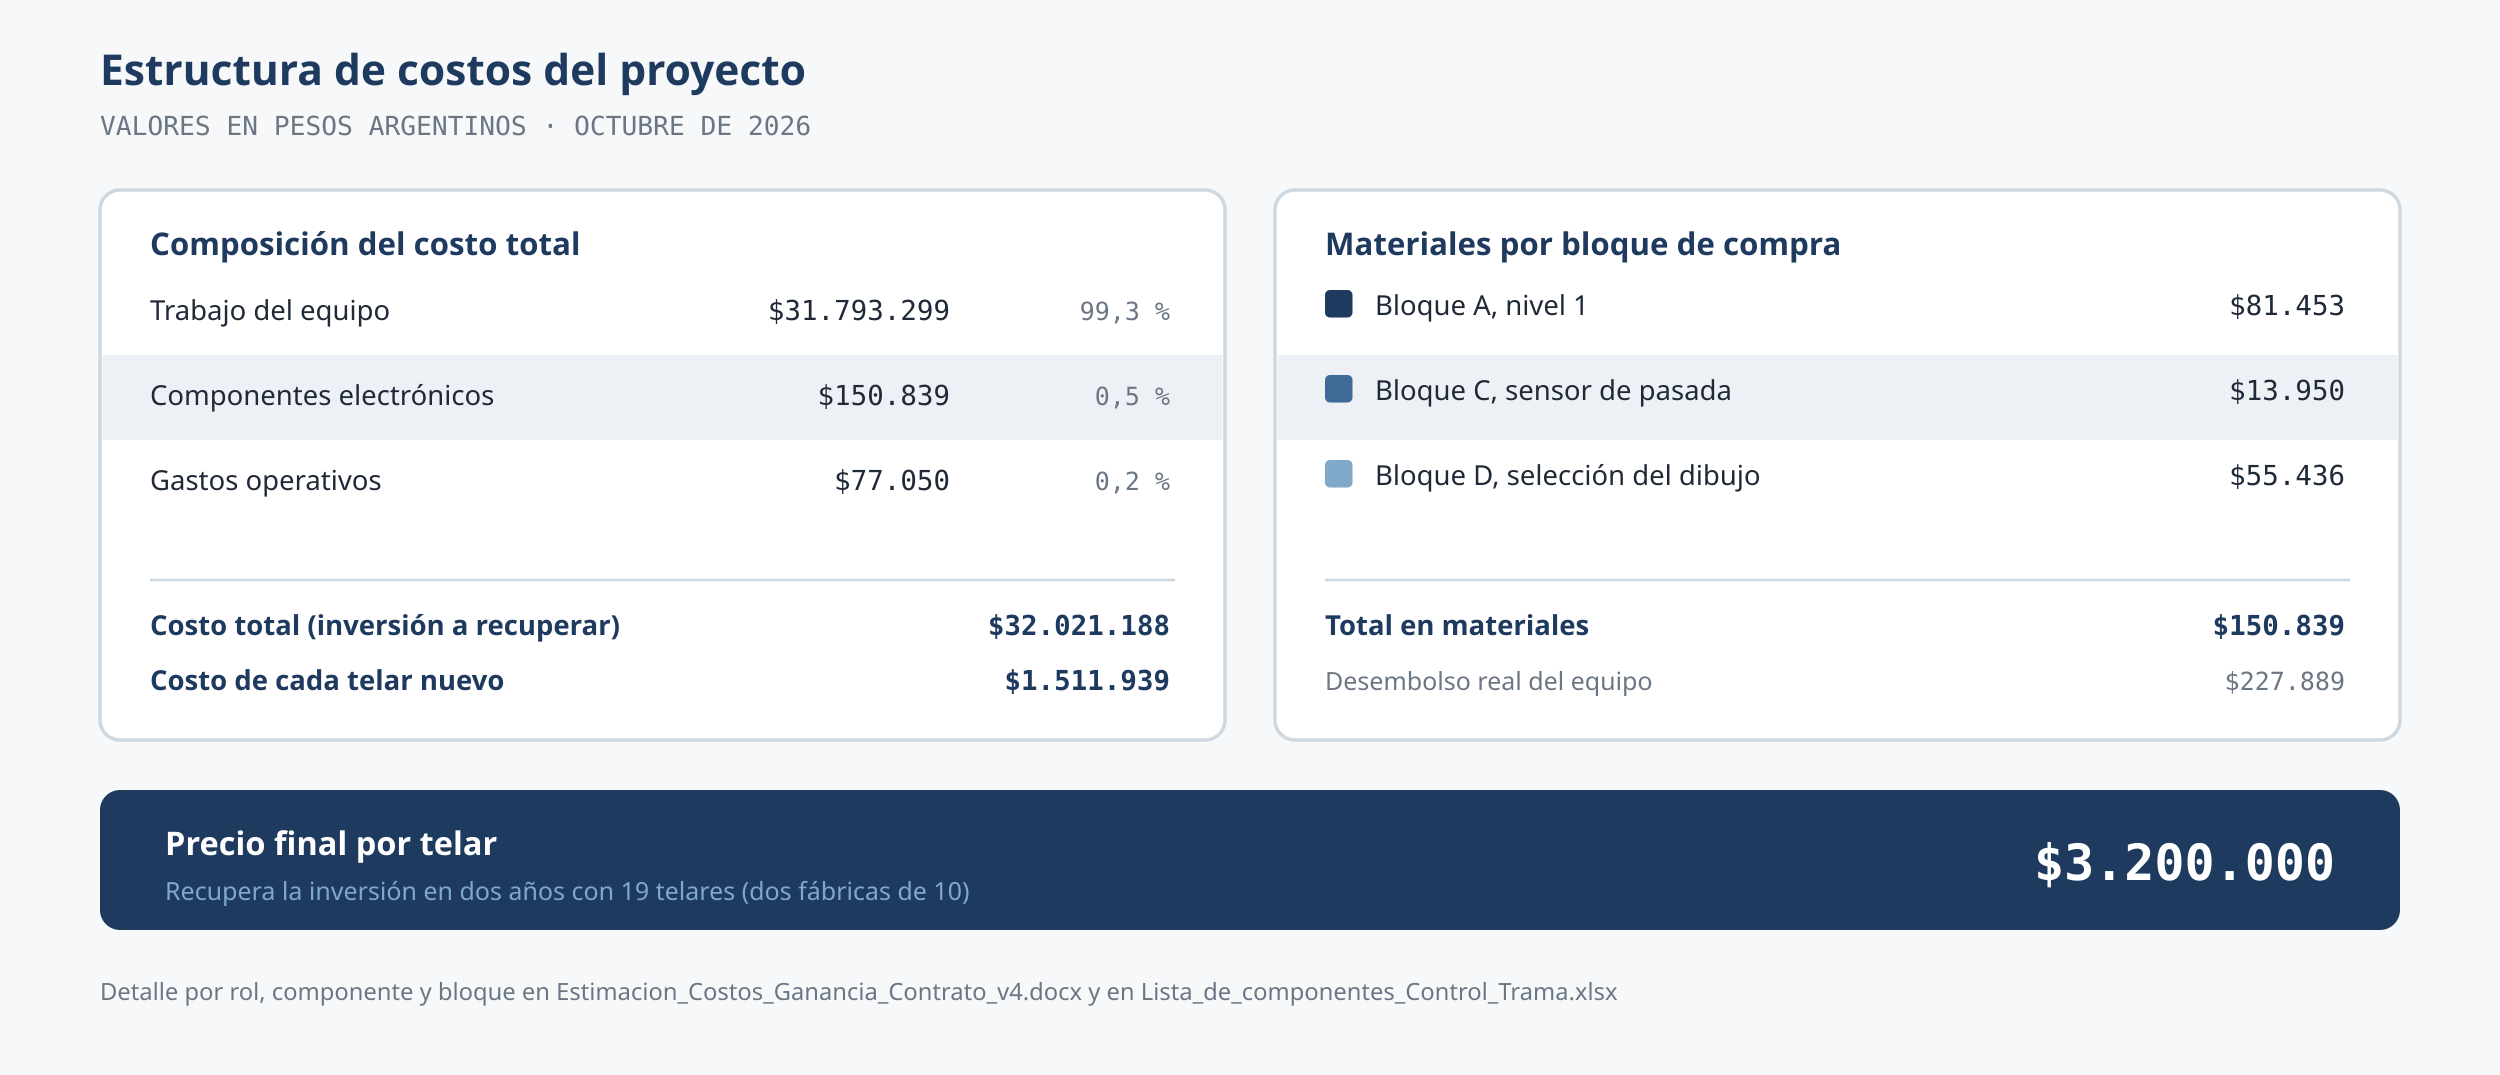
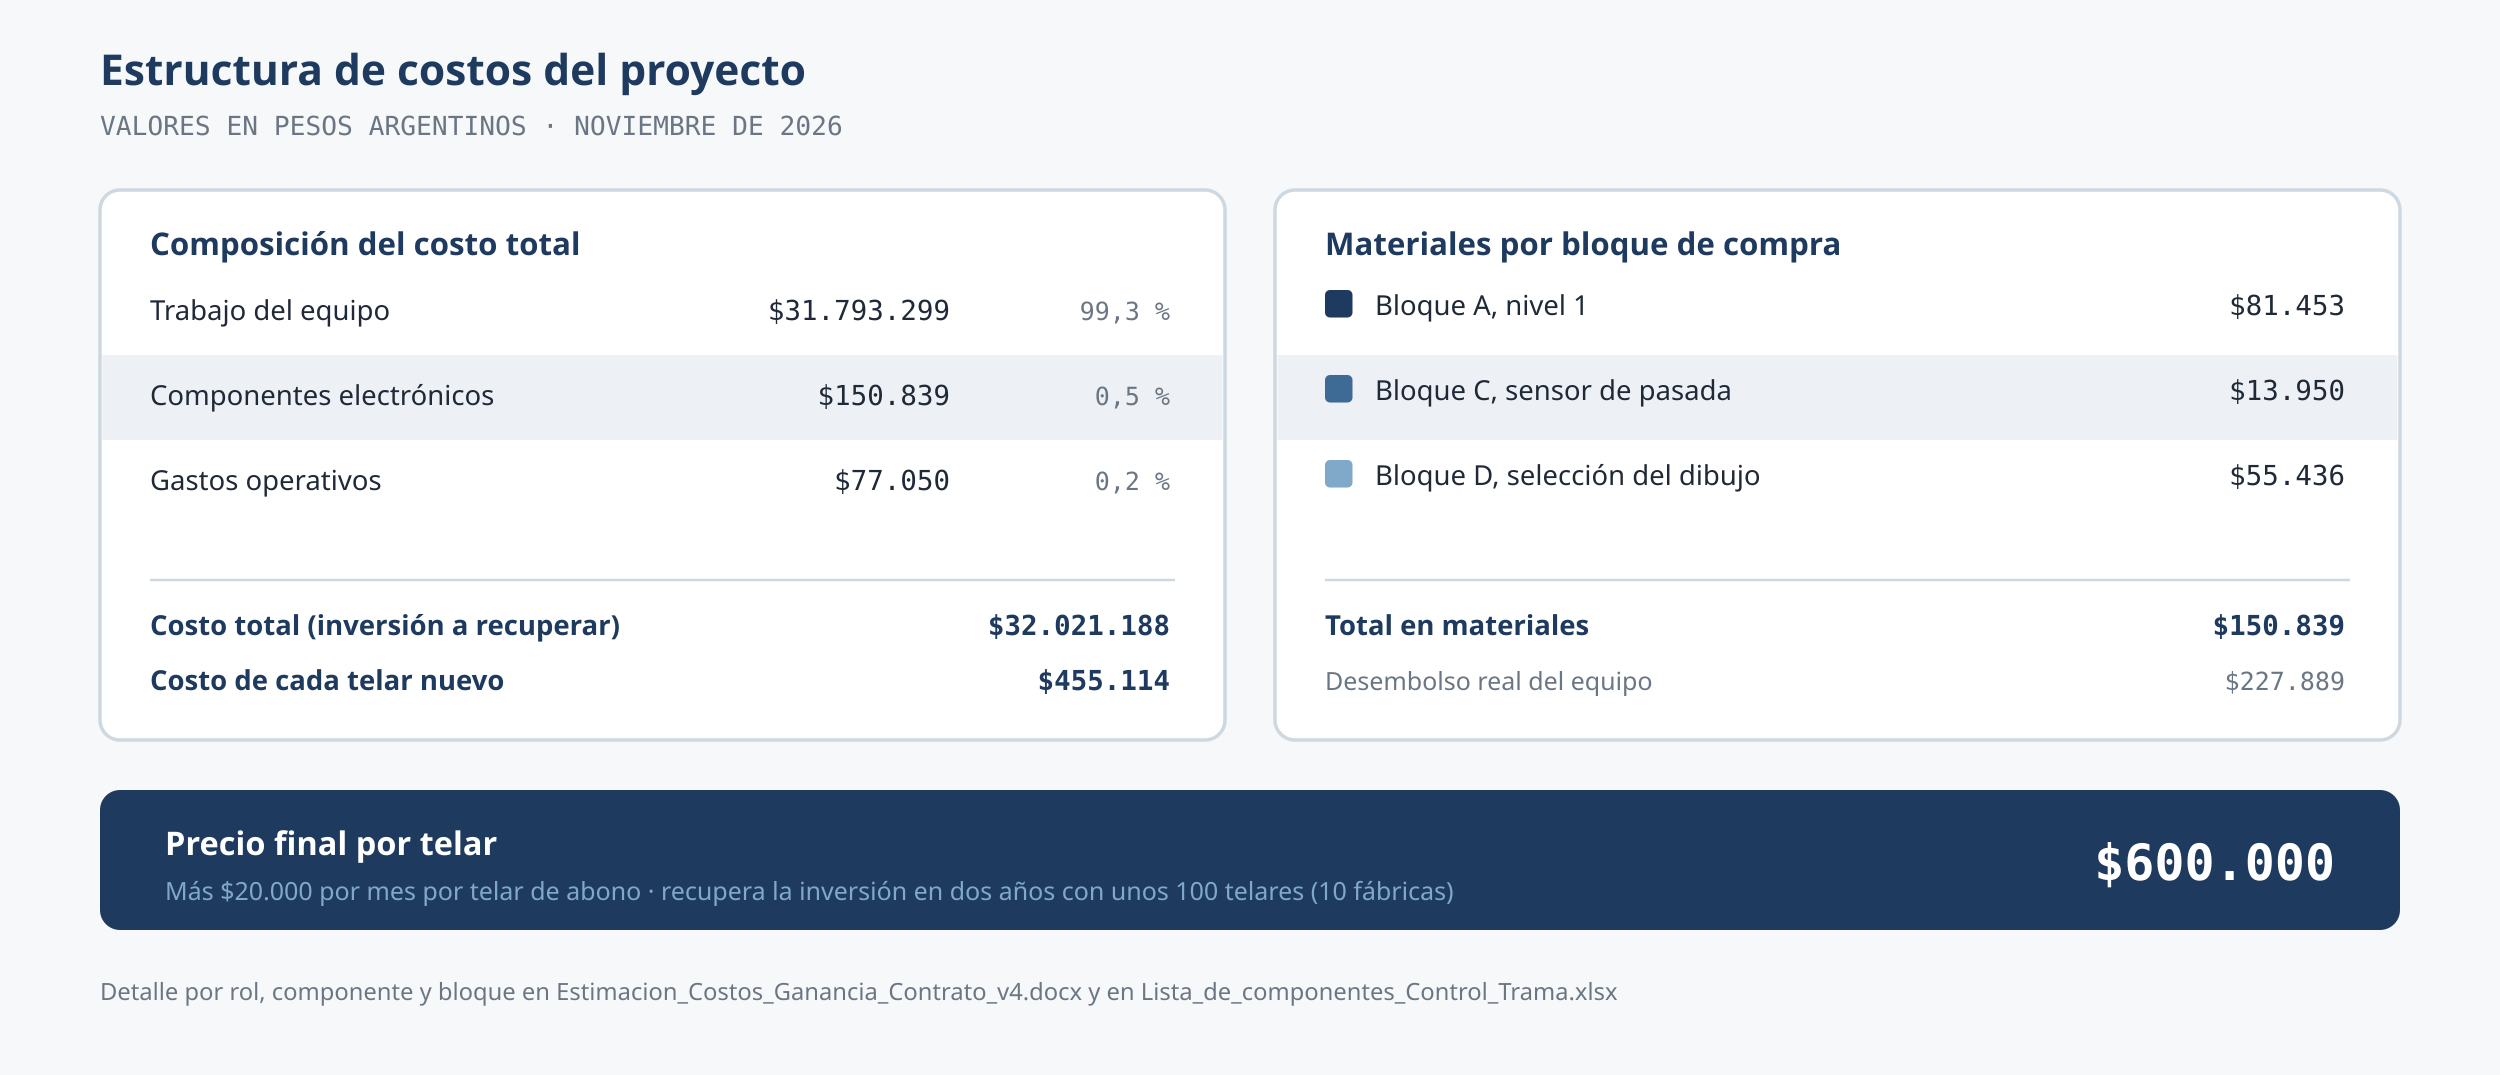
<svg xmlns="http://www.w3.org/2000/svg" viewBox="0 0 1000 430" font-family="IBM Plex Sans, system-ui, sans-serif">
  <rect width="1000" height="430" fill="#F6F8FA" />
  <text x="40" y="34" font-size="17" font-weight="600" fill="#1E3A5F" font-family="Questrial, sans-serif">Estructura de costos del proyecto</text>
-   <text x="40" y="54" font-size="10.5" fill="#6B7684" font-family="IBM Plex Mono, ui-monospace, monospace">VALORES EN PESOS ARGENTINOS · OCTUBRE DE 2026</text>
+   <text x="40" y="54" font-size="10.5" fill="#6B7684" font-family="IBM Plex Mono, ui-monospace, monospace">VALORES EN PESOS ARGENTINOS · NOVIEMBRE DE 2026</text>
  <rect x="40" y="76" width="450" height="220" rx="8" fill="#FFFFFF" stroke="#CDD8E0" stroke-width="1.4" />
  <text x="60" y="102" font-size="12.5" font-weight="600" fill="#1E3A5F" font-family="Questrial, sans-serif">Composición del costo total</text>
  <text x="60" y="128" font-size="11" fill="#1F2937">Trabajo del equipo</text>
  <text x="380" y="128" font-size="11" fill="#1F2937" text-anchor="end" font-family="IBM Plex Mono, ui-monospace, monospace">$31.793.299</text>
  <text x="468" y="128" font-size="10" fill="#6B7684" text-anchor="end" font-family="IBM Plex Mono, ui-monospace, monospace">99,3 %</text>
  <rect x="41" y="142" width="448" height="34" fill="#EDF1F5" />
  <text x="60" y="162" font-size="11" fill="#1F2937">Componentes electrónicos</text>
  <text x="380" y="162" font-size="11" fill="#1F2937" text-anchor="end" font-family="IBM Plex Mono, ui-monospace, monospace">$150.839</text>
  <text x="468" y="162" font-size="10" fill="#6B7684" text-anchor="end" font-family="IBM Plex Mono, ui-monospace, monospace">0,5 %</text>
  <text x="60" y="196" font-size="11" fill="#1F2937">Gastos operativos</text>
  <text x="380" y="196" font-size="11" fill="#1F2937" text-anchor="end" font-family="IBM Plex Mono, ui-monospace, monospace">$77.050</text>
  <text x="468" y="196" font-size="10" fill="#6B7684" text-anchor="end" font-family="IBM Plex Mono, ui-monospace, monospace">0,2 %</text>
  <line x1="60" y1="232" x2="470" y2="232" stroke="#CDD8E0" />
  <text x="60" y="254" font-size="11" font-weight="600" fill="#1E3A5F">Costo total (inversión a recuperar)</text>
  <text x="468" y="254" font-size="11" font-weight="600" fill="#1E3A5F" text-anchor="end" font-family="IBM Plex Mono, ui-monospace, monospace">$32.021.188</text>
  <text x="60" y="276" font-size="11" font-weight="600" fill="#1E3A5F">Costo de cada telar nuevo</text>
-   <text x="468" y="276" font-size="11" font-weight="600" fill="#1E3A5F" text-anchor="end" font-family="IBM Plex Mono, ui-monospace, monospace">$1.511.939</text>
+   <text x="468" y="276" font-size="11" font-weight="600" fill="#1E3A5F" text-anchor="end" font-family="IBM Plex Mono, ui-monospace, monospace">$455.114</text>
  <rect x="510" y="76" width="450" height="220" rx="8" fill="#FFFFFF" stroke="#CDD8E0" stroke-width="1.4" />
  <text x="530" y="102" font-size="12.5" font-weight="600" fill="#1E3A5F" font-family="Questrial, sans-serif">Materiales por bloque de compra</text>
  <rect x="530" y="116" width="11" height="11" rx="2" fill="#1E3A5F" />
  <text x="550" y="126" font-size="11" fill="#1F2937">Bloque A, nivel 1</text>
  <text x="938" y="126" font-size="11" fill="#1F2937" text-anchor="end" font-family="IBM Plex Mono, ui-monospace, monospace">$81.453</text>
  <rect x="511" y="142" width="448" height="34" fill="#EDF1F5" />
  <rect x="530" y="150" width="11" height="11" rx="2" fill="#3D6B96" />
  <text x="550" y="160" font-size="11" fill="#1F2937">Bloque C, sensor de pasada</text>
  <text x="938" y="160" font-size="11" fill="#1F2937" text-anchor="end" font-family="IBM Plex Mono, ui-monospace, monospace">$13.950</text>
  <rect x="530" y="184" width="11" height="11" rx="2" fill="#7FA8C9" />
  <text x="550" y="194" font-size="11" fill="#1F2937">Bloque D, selección del dibujo</text>
  <text x="938" y="194" font-size="11" fill="#1F2937" text-anchor="end" font-family="IBM Plex Mono, ui-monospace, monospace">$55.436</text>
  <line x1="530" y1="232" x2="940" y2="232" stroke="#CDD8E0" />
  <text x="530" y="254" font-size="11" font-weight="600" fill="#1E3A5F">Total en materiales</text>
  <text x="938" y="254" font-size="11" font-weight="600" fill="#1E3A5F" text-anchor="end" font-family="IBM Plex Mono, ui-monospace, monospace">$150.839</text>
  <text x="530" y="276" font-size="10" fill="#6B7684">Desembolso real del equipo</text>
  <text x="938" y="276" font-size="10" fill="#6B7684" text-anchor="end" font-family="IBM Plex Mono, ui-monospace, monospace">$227.889</text>
  <rect x="40" y="316" width="920" height="56" rx="8" fill="#1E3A5F" />
  <text x="66" y="342" font-size="13" font-weight="600" fill="#FFFFFF" font-family="Questrial, sans-serif">Precio final por telar</text>
-   <text x="66" y="360" font-size="10" fill="#7FA8C9">Recupera la inversión en dos años con 19 telares (dos fábricas de 10)</text>
-   <text x="934" y="352" font-size="20" font-weight="600" fill="#FFFFFF" text-anchor="end" font-family="IBM Plex Mono, ui-monospace, monospace">$3.200.000</text>
+   <text x="66" y="360" font-size="10" fill="#7FA8C9">Más $20.000 por mes por telar de abono · recupera la inversión en dos años con unos 100 telares (10 fábricas)</text>
+   <text x="934" y="352" font-size="20" font-weight="600" fill="#FFFFFF" text-anchor="end" font-family="IBM Plex Mono, ui-monospace, monospace">$600.000</text>
  <text x="40" y="400" font-size="9.5" fill="#6B7684">Detalle por rol, componente y bloque en Estimacion_Costos_Ganancia_Contrato_v4.docx y en Lista_de_componentes_Control_Trama.xlsx</text>
</svg>
